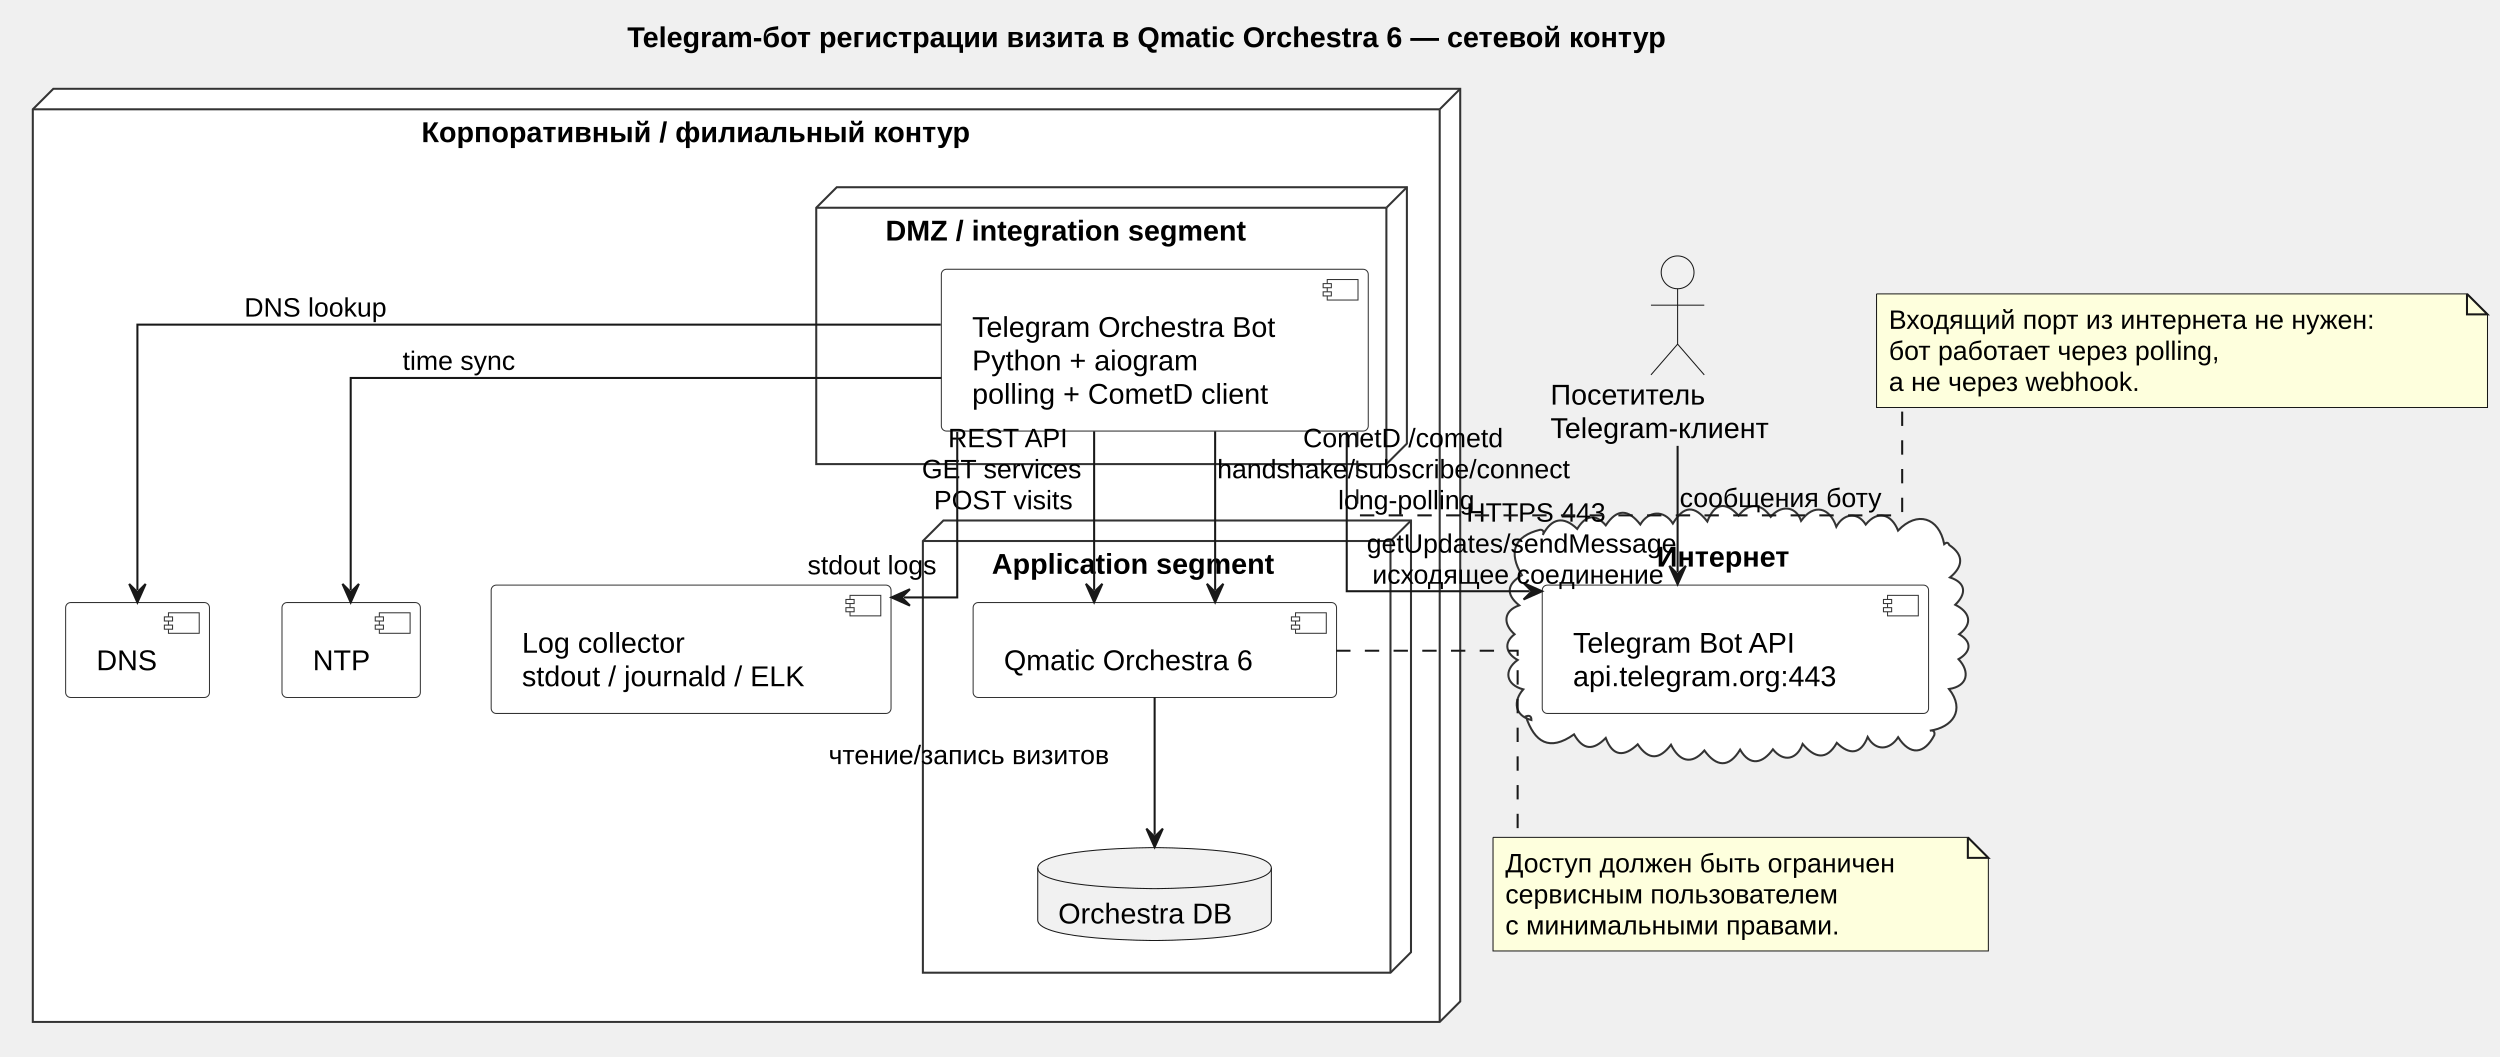
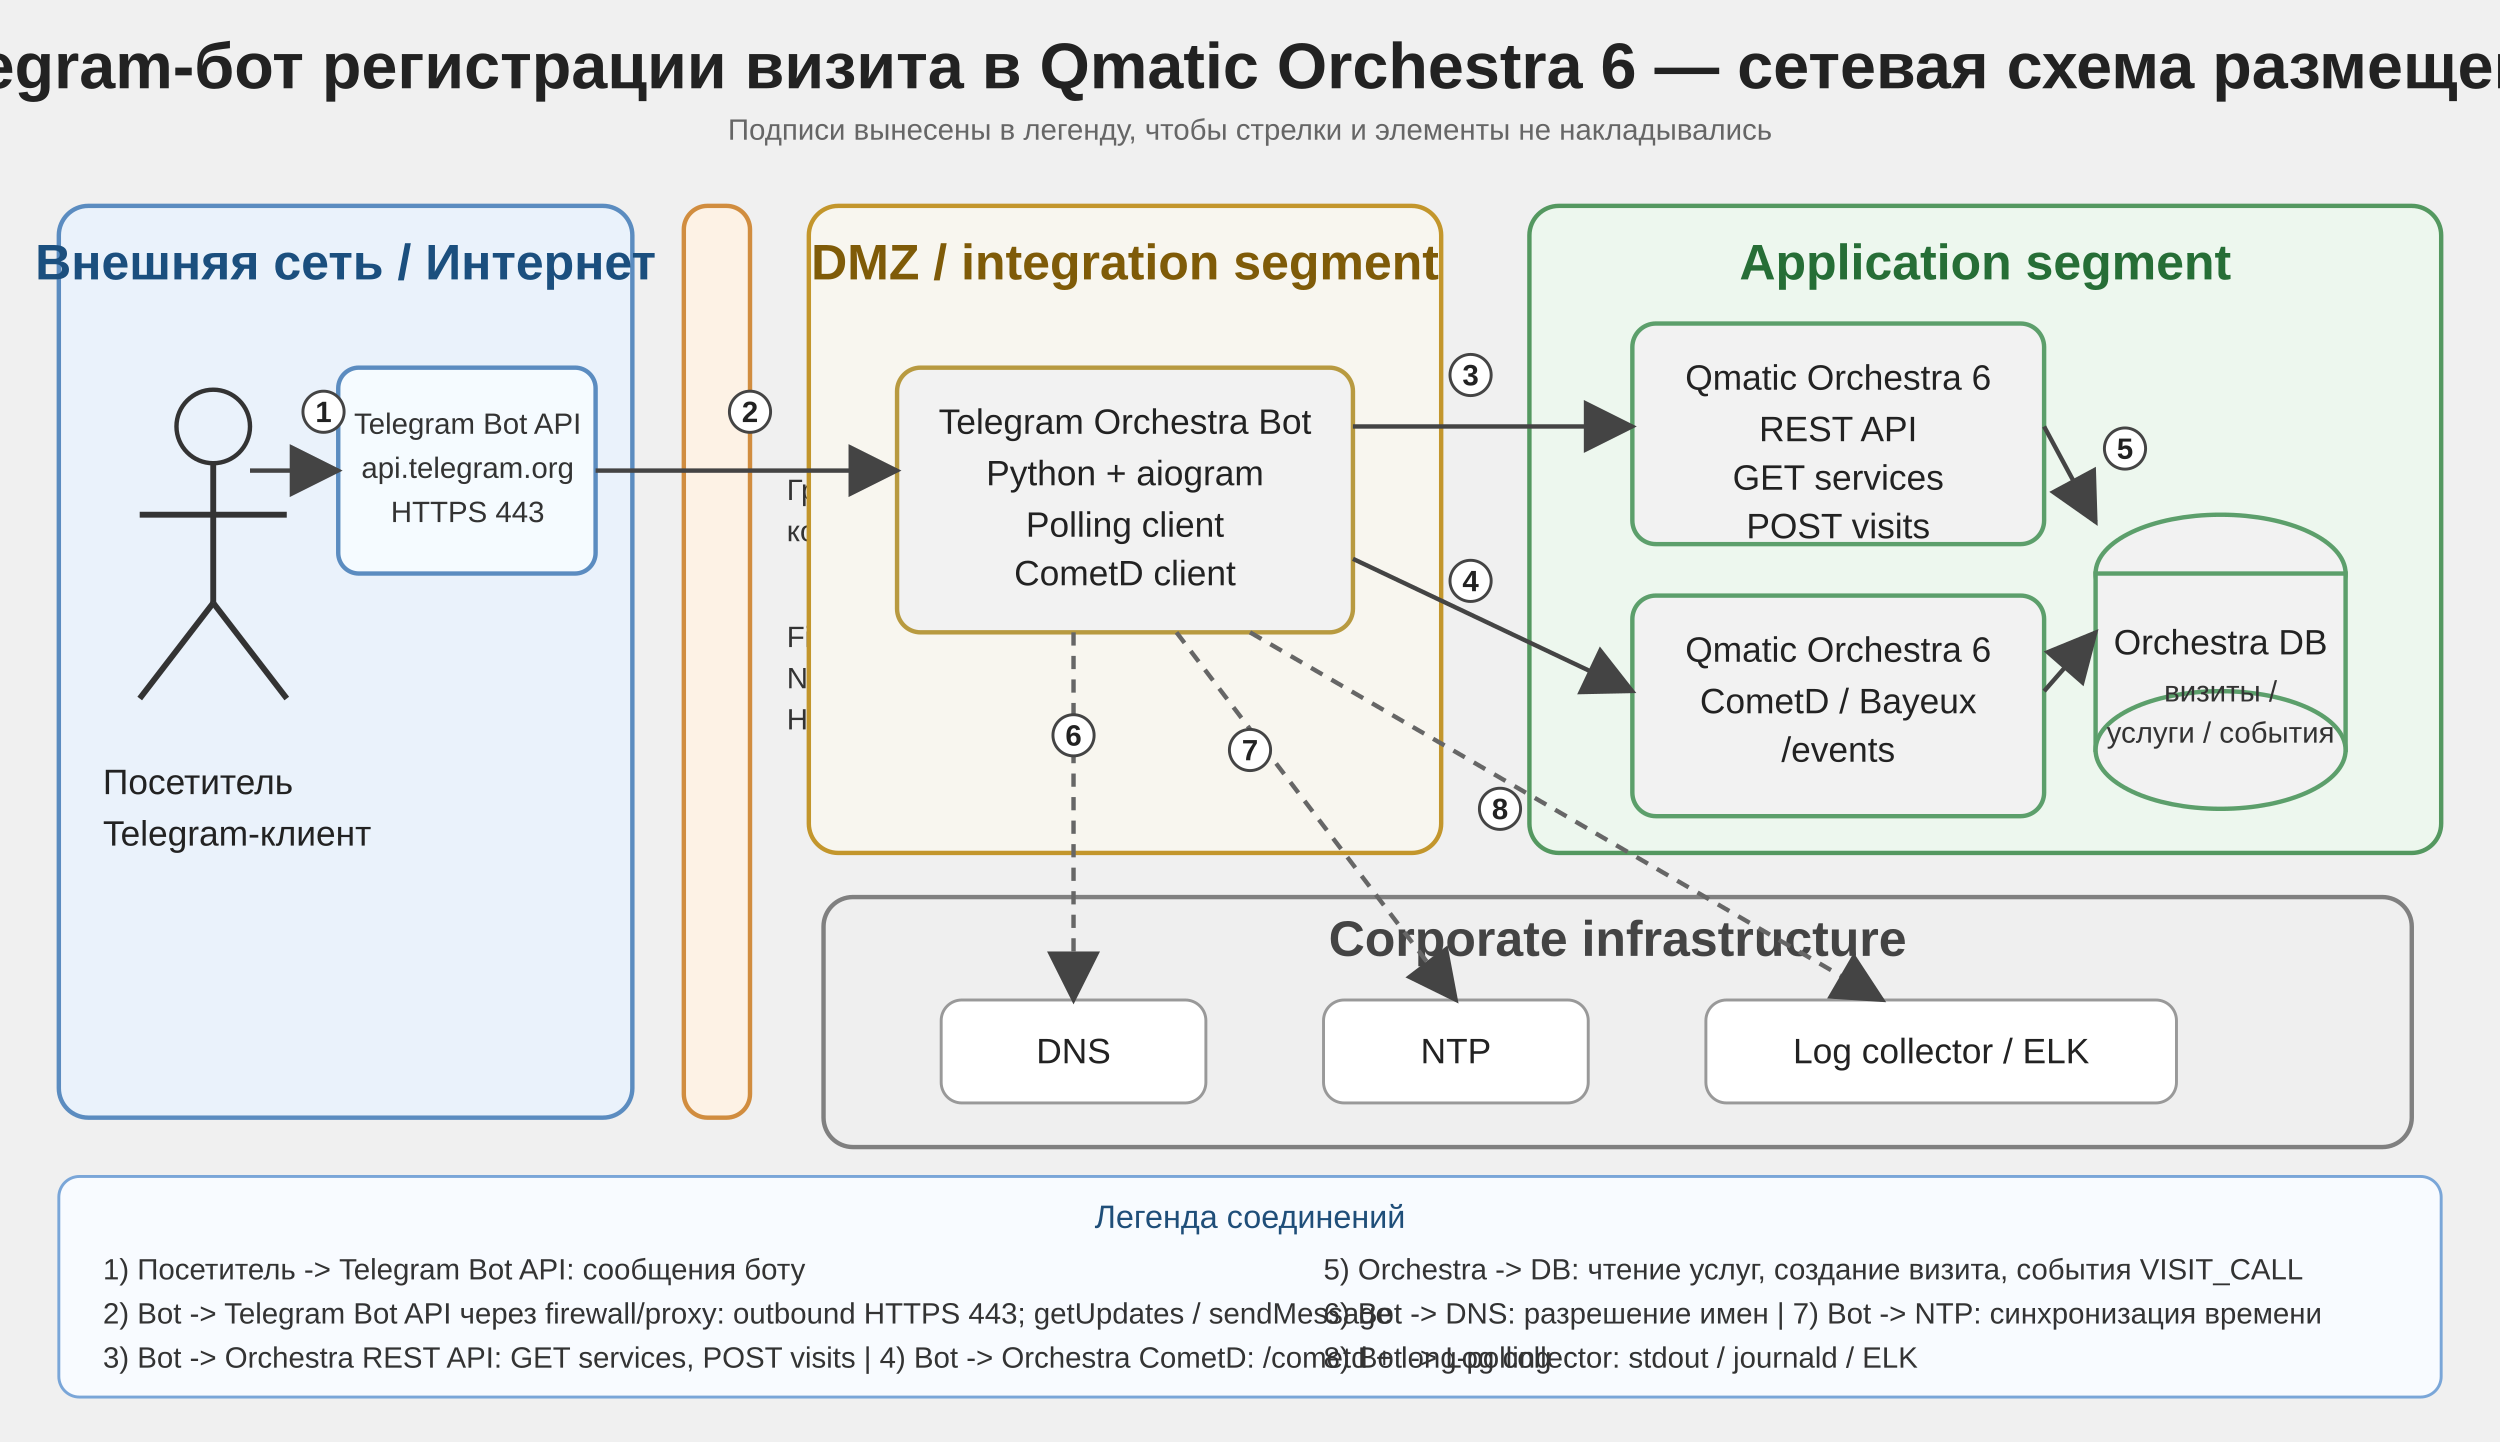
- <svg xmlns="http://www.w3.org/2000/svg" contentStyleType="text/css" data-diagram-type="DESCRIPTION" height="515px" preserveAspectRatio="none" style="width:1219px;height:515px;background:#FFFFFF;" version="1.1" viewBox="0 0 1219 515" width="1219px" zoomAndPan="magnify">
-   <defs />
-   <g>
-     <g class="title" data-source-line="1">
-       <text fill="#000000" font-family="Arial" font-size="14" font-weight="bold" lengthAdjust="spacing" textLength="594.193" x="305.855" y="22.995">Telegram-бот регистрации визита в Qmatic Orchestra 6 — сетевой контур</text>
-     </g>
-     <g class="cluster" data-qualified-name="Internet" data-source-line="24" id="ent0003">
-       <path d="M752.234,260.848 C756.505,252.758 762.207,251.325 769.054,257.892 C772.908,251.615 777.563,249.949 782.972,256.158 C788.533,247.922 793.852,248.175 799.813,255.732 C803.801,249.076 811.324,248.399 815.7,255.277 C821.02,246.441 826.163,246.206 832.494,254.273 C835.969,245.372 841.243,244.234 847.733,251.417 C852.854,244.932 858.796,245.287 863.408,252.021 C867.909,246.5 875.447,246.157 878.211,253.952 C884.498,245.296 892.124,247.386 895.387,256.823 C898.688,250.662 905.467,249.056 909.729,255.753 C915.697,248.445 922.363,250.779 925.492,258.693 C934.801,248.955 945.383,252.225 948,265.297 C949.005,264.454 949.883,264.299 950.464,265.752 C957.824,270.7 957.172,276.294 950.819,281.551 C958.853,284.228 958.818,289.613 953.379,294.878 C960.302,298.367 962.325,303.931 955.288,309.271 C961.86,313.067 960.939,317.937 954.977,321.411 C960.706,327.548 959.551,334.569 950.356,335.968 C958.43,346.341 951.993,354.699 941,356.297 C942.741,355.803 943.585,356.885 943.144,358.508 C938.331,367.823 931.364,368.585 925.538,359.477 C921.512,365.754 914.604,366.508 910.677,359.366 C907.349,367.987 901.73,368.216 895.631,362.218 C890.48,371.245 884.634,369.404 878.971,362.761 C876.234,370.329 869.758,371.916 864.473,365.379 C859.665,372.022 853.437,374.079 848.48,365.535 C843.03,374.58 836.908,374 831.063,365.936 C824.582,373.44 818.63,370.934 814.774,363.141 C809.23,370.442 803.904,370.902 798.551,362.937 C792.016,369.113 786.423,369.089 782.955,359.836 C776.935,366.039 771.932,365.864 767.503,358.079 C755.426,366.645 748.184,361.856 744,349.297 C745.687,348.691 746.756,349.131 746.715,351.111 C738.389,348.923 737.708,341.888 742.729,336.145 C734.333,333.914 732.953,326.967 740.006,321.803 C734.502,318.789 732.818,313.618 738.496,309.258 C732.882,304.331 732.898,297.94 740.748,295.165 C733.914,289.558 734.955,284.8 742.07,280.446 C735.394,269.402 738.093,261.445 751,258.297 C752.697,258.263 752.968,259.706 752.234,260.848" fill="#FFFFFF" style="stroke:#333333;stroke-width:1;" />
-       <text fill="#000000" font-family="Arial" font-size="14" font-weight="bold" lengthAdjust="spacing" textLength="76.303" x="807.849" y="276.292">Интернет</text>
-     </g>
-     <g class="cluster" data-qualified-name="Corp" data-source-line="28" id="ent0005">
-       <polygon fill="#FFFFFF" points="16,53.297,26,43.297,712,43.297,712,488.297,702,498.297,16,498.297,16,53.297" style="stroke:#333333;stroke-width:1;" />
-       <line style="stroke:#333333;stroke-width:1;" x1="702" x2="712" y1="53.297" y2="43.297" />
-       <line style="stroke:#333333;stroke-width:1;" x1="16" x2="702" y1="53.297" y2="53.297" />
-       <line style="stroke:#333333;stroke-width:1;" x1="702" x2="702" y1="53.297" y2="498.297" />
-       <text fill="#000000" font-family="Arial" font-size="14" font-weight="bold" lengthAdjust="spacing" textLength="309.019" x="205.491" y="69.292">Корпоративный / филиальный контур</text>
-     </g>
-     <g class="cluster" data-qualified-name="Corp.DMZ" data-source-line="29" id="ent0006">
-       <polygon fill="#FFFFFF" points="398,101.297,408,91.297,686,91.297,686,216.297,676,226.297,398,226.297,398,101.297" style="stroke:#333333;stroke-width:1;" />
-       <line style="stroke:#333333;stroke-width:1;" x1="676" x2="686" y1="101.297" y2="91.297" />
-       <line style="stroke:#333333;stroke-width:1;" x1="398" x2="676" y1="101.297" y2="101.297" />
-       <line style="stroke:#333333;stroke-width:1;" x1="676" x2="676" y1="101.297" y2="226.297" />
-       <text fill="#000000" font-family="Arial" font-size="14" font-weight="bold" lengthAdjust="spacing" textLength="212.434" x="431.783" y="117.292">DMZ / integration segment</text>
-     </g>
-     <g class="cluster" data-qualified-name="Corp.App" data-source-line="33" id="ent0008">
-       <polygon fill="#FFFFFF" points="450,263.797,460,253.797,688,253.797,688,464.297,678,474.297,450,474.297,450,263.797" style="stroke:#333333;stroke-width:1;" />
-       <line style="stroke:#333333;stroke-width:1;" x1="678" x2="688" y1="263.797" y2="253.797" />
-       <line style="stroke:#333333;stroke-width:1;" x1="450" x2="678" y1="263.797" y2="263.797" />
-       <line style="stroke:#333333;stroke-width:1;" x1="678" x2="678" y1="263.797" y2="474.297" />
-       <text fill="#000000" font-family="Arial" font-size="14" font-weight="bold" lengthAdjust="spacing" textLength="162.764" x="483.618" y="279.792">Application segment</text>
-     </g>
-     <g class="entity" data-qualified-name="Internet.TelegramApi" data-source-line="25" id="ent0004">
-       <rect fill="#FFFFFF" height="62.594" rx="2.5" ry="2.5" style="stroke:#333333;stroke-width:0.5;" width="188.367" x="752" y="285.297" />
-       <rect fill="#FFFFFF" height="10" style="stroke:#333333;stroke-width:0.5;" width="15" x="920.367" y="290.297" />
-       <rect fill="#FFFFFF" height="2" style="stroke:#333333;stroke-width:0.5;" width="4" x="918.367" y="292.297" />
-       <rect fill="#FFFFFF" height="2" style="stroke:#333333;stroke-width:0.5;" width="4" x="918.367" y="296.297" />
-       <text fill="#000000" font-family="Arial" font-size="14" lengthAdjust="spacing" textLength="121.235" x="767" y="318.292">Telegram Bot API</text>
-       <text fill="#000000" font-family="Arial" font-size="14" lengthAdjust="spacing" textLength="148.367" x="767" y="334.589">api.telegram.org:443</text>
-     </g>
-     <g class="entity" data-qualified-name="Corp.DNS" data-source-line="38" id="ent0011">
-       <rect fill="#FFFFFF" height="46.297" rx="2.5" ry="2.5" style="stroke:#333333;stroke-width:0.5;" width="70.14" x="32" y="293.797" />
-       <rect fill="#FFFFFF" height="10" style="stroke:#333333;stroke-width:0.5;" width="15" x="82.14" y="298.797" />
-       <rect fill="#FFFFFF" height="2" style="stroke:#333333;stroke-width:0.5;" width="4" x="80.14" y="300.797" />
-       <rect fill="#FFFFFF" height="2" style="stroke:#333333;stroke-width:0.5;" width="4" x="80.14" y="304.797" />
-       <text fill="#000000" font-family="Arial" font-size="14" lengthAdjust="spacing" textLength="30.14" x="47" y="326.792">DNS</text>
-     </g>
-     <g class="entity" data-qualified-name="Corp.NTP" data-source-line="39" id="ent0012">
-       <rect fill="#FFFFFF" height="46.297" rx="2.5" ry="2.5" style="stroke:#333333;stroke-width:0.5;" width="67.467" x="137.5" y="293.797" />
-       <rect fill="#FFFFFF" height="10" style="stroke:#333333;stroke-width:0.5;" width="15" x="184.967" y="298.797" />
-       <rect fill="#FFFFFF" height="2" style="stroke:#333333;stroke-width:0.5;" width="4" x="182.967" y="300.797" />
-       <rect fill="#FFFFFF" height="2" style="stroke:#333333;stroke-width:0.5;" width="4" x="182.967" y="304.797" />
-       <text fill="#000000" font-family="Arial" font-size="14" lengthAdjust="spacing" textLength="27.467" x="152.5" y="326.792">NTP</text>
-     </g>
-     <g class="entity" data-qualified-name="Corp.Logs" data-source-line="40" id="ent0013">
-       <rect fill="#FFFFFF" height="62.594" rx="2.5" ry="2.5" style="stroke:#333333;stroke-width:0.5;" width="194.971" x="239.5" y="285.297" />
-       <rect fill="#FFFFFF" height="10" style="stroke:#333333;stroke-width:0.5;" width="15" x="414.471" y="290.297" />
-       <rect fill="#FFFFFF" height="2" style="stroke:#333333;stroke-width:0.5;" width="4" x="412.471" y="292.297" />
-       <rect fill="#FFFFFF" height="2" style="stroke:#333333;stroke-width:0.5;" width="4" x="412.471" y="296.297" />
-       <text fill="#000000" font-family="Arial" font-size="14" lengthAdjust="spacing" textLength="89.865" x="254.5" y="318.292">Log collector</text>
-       <text fill="#000000" font-family="Arial" font-size="14" lengthAdjust="spacing" textLength="154.971" x="254.5" y="334.589">stdout / journald / ELK</text>
-     </g>
-     <g class="entity" data-qualified-name="Corp.DMZ.Bot" data-source-line="30" id="ent0007">
-       <rect fill="#FFFFFF" height="78.891" rx="2.5" ry="2.5" style="stroke:#333333;stroke-width:0.5;" width="208.164" x="459" y="131.297" />
-       <rect fill="#FFFFFF" height="10" style="stroke:#333333;stroke-width:0.5;" width="15" x="647.164" y="136.297" />
-       <rect fill="#FFFFFF" height="2" style="stroke:#333333;stroke-width:0.5;" width="4" x="645.164" y="138.297" />
-       <rect fill="#FFFFFF" height="2" style="stroke:#333333;stroke-width:0.5;" width="4" x="645.164" y="142.297" />
-       <text fill="#000000" font-family="Arial" font-size="14" lengthAdjust="spacing" textLength="168.164" x="474" y="164.292">Telegram Orchestra Bot</text>
-       <text fill="#000000" font-family="Arial" font-size="14" lengthAdjust="spacing" textLength="127.053" x="474" y="180.589">Python + aiogram</text>
-       <text fill="#000000" font-family="Arial" font-size="14" lengthAdjust="spacing" textLength="167.275" x="474" y="196.886">polling + CometD client</text>
-     </g>
-     <g class="entity" data-qualified-name="Corp.App.Orchestra" data-source-line="34" id="ent0009">
-       <rect fill="#FFFFFF" height="46.297" rx="2.5" ry="2.5" style="stroke:#333333;stroke-width:0.5;" width="177.197" x="474.5" y="293.797" />
-       <rect fill="#FFFFFF" height="10" style="stroke:#333333;stroke-width:0.5;" width="15" x="631.697" y="298.797" />
-       <rect fill="#FFFFFF" height="2" style="stroke:#333333;stroke-width:0.5;" width="4" x="629.697" y="300.797" />
-       <rect fill="#FFFFFF" height="2" style="stroke:#333333;stroke-width:0.5;" width="4" x="629.697" y="304.797" />
-       <text fill="#000000" font-family="Arial" font-size="14" lengthAdjust="spacing" textLength="137.197" x="489.5" y="326.792">Qmatic Orchestra 6</text>
-     </g>
-     <g class="entity" data-qualified-name="Corp.App.OrchestraDb" data-source-line="35" id="ent0010">
-       <path d="M506,423.297 C506,413.297 562.956,413.297 562.956,413.297 C562.956,413.297 619.912,413.297 619.912,423.297 L619.912,448.594 C619.912,458.594 562.956,458.594 562.956,458.594 C562.956,458.594 506,458.594 506,448.594 L506,423.297" fill="#F1F1F1" style="stroke:#181818;stroke-width:0.5;" />
-       <path d="M506,423.297 C506,433.297 562.956,433.297 562.956,433.297 C562.956,433.297 619.912,433.297 619.912,423.297" fill="none" style="stroke:#181818;stroke-width:0.5;" />
-       <text fill="#000000" font-family="Arial" font-size="14" lengthAdjust="spacing" textLength="93.912" x="516" y="450.292">Orchestra DB</text>
-     </g>
-     <g class="entity" data-qualified-name="Visitor" data-source-line="22" id="ent0002">
-       <ellipse cx="818.002" cy="132.797" fill="#F1F1F1" rx="8" ry="8" style="stroke:#181818;stroke-width:0.5;" />
-       <path d="M818.002,140.797 L818.002,167.797 M805.002,148.797 L831.002,148.797 M818.002,167.797 L805.002,182.797 M818.002,167.797 L831.002,182.797" fill="none" style="stroke:#181818;stroke-width:0.5;" />
-       <text fill="#000000" font-family="Arial" font-size="14" lengthAdjust="spacing" textLength="86.625" x="756" y="197.292">Посетитель</text>
-       <text fill="#000000" font-family="Arial" font-size="14" lengthAdjust="spacing" textLength="124.004" x="756" y="213.589">Telegram-клиент</text>
-     </g>
-     <g class="entity" data-qualified-name="GMN22" data-source-line="55" id="ent0023">
-       <path d="M915,143.297 L915,198.695 L1212.904,198.695 L1212.904,153.297 L1202.904,143.297 L915,143.297" fill="#FEFFDD" style="stroke:#181818;stroke-width:0.5;" />
-       <path d="M1202.904,143.297 L1202.904,153.297 L1212.904,153.297 L1202.904,143.297" fill="#FEFFDD" style="stroke:#181818;stroke-width:1;" />
-       <text fill="#000000" font-family="Arial" font-size="13" lengthAdjust="spacing" textLength="276.904" x="921" y="160.364">Входящий порт из интернета не нужен:</text>
-       <text fill="#000000" font-family="Arial" font-size="13" lengthAdjust="spacing" textLength="185.745" x="921" y="175.497">бот работает через polling,</text>
-       <text fill="#000000" font-family="Arial" font-size="13" lengthAdjust="spacing" textLength="138.392" x="921" y="190.629">а не через webhook.</text>
-     </g>
-     <g class="entity" data-qualified-name="GMN25" data-source-line="61" id="ent0026">
-       <path d="M728,408.297 L728,463.695 L969.524,463.695 L969.524,418.297 L959.524,408.297 L728,408.297" fill="#FEFFDD" style="stroke:#181818;stroke-width:0.5;" />
-       <path d="M959.524,408.297 L959.524,418.297 L969.524,418.297 L959.524,408.297" fill="#FEFFDD" style="stroke:#181818;stroke-width:1;" />
-       <text fill="#000000" font-family="Arial" font-size="13" lengthAdjust="spacing" textLength="220.524" x="734" y="425.364">Доступ должен быть ограничен</text>
-       <text fill="#000000" font-family="Arial" font-size="13" lengthAdjust="spacing" textLength="183.961" x="734" y="440.497">сервисным пользователем</text>
-       <text fill="#000000" font-family="Arial" font-size="13" lengthAdjust="spacing" textLength="184.114" x="734" y="455.629">с минимальными правами.</text>
-     </g>
-     <g class="link" data-entity-1="ent0002" data-entity-2="ent0004" data-link-type="dependency" data-source-line="43" id="lnk14">
-       <path d="M818,217.397 C818,239.427 818,259.167 818,278.927" fill="none" id="Visitor-to-TelegramApi" style="stroke:#181818;stroke-width:1;" />
-       <polygon fill="#181818" points="818,284.927,822,275.927,818,279.927,814,275.927,818,284.927" style="stroke:#181818;stroke-width:1;" />
-       <text fill="#000000" font-family="Arial" font-size="13" lengthAdjust="spacing" textLength="111.452" x="819" y="247.234">сообщения боту</text>
-     </g>
-     <g class="link" data-entity-1="ent0007" data-entity-2="ent0004" data-link-type="dependency" data-source-line="44" id="lnk15">
-       <path d="M656.67,210.577 C656.67,244.667 656.67,288.297 656.67,288.297 C656.67,288.297 698.37,288.297 745.89,288.297" fill="none" id="Bot-to-TelegramApi" style="stroke:#181818;stroke-width:1;" />
-       <polygon fill="#181818" points="751.89,288.297,742.89,284.297,746.89,288.297,742.89,292.297,751.89,288.297" style="stroke:#181818;stroke-width:1;" />
-       <text fill="#000000" font-family="Arial" font-size="13" lengthAdjust="spacing" textLength="70.694" x="714.983" y="254.364">HTTPS 443</text>
-       <text fill="#000000" font-family="Arial" font-size="13" lengthAdjust="spacing" textLength="167.819" x="666.42" y="269.497">getUpdates/sendMessage</text>
-       <text fill="#000000" font-family="Arial" font-size="13" lengthAdjust="spacing" textLength="162.405" x="669.127" y="284.629">исходящее соединение</text>
-     </g>
-     <g class="link" data-entity-1="ent0007" data-entity-2="ent0009" data-link-type="dependency" data-source-line="46" id="lnk16">
-       <path d="M533.5,210.307 C533.5,236.997 533.5,265.307 533.5,287.657" fill="none" id="Bot-to-Orchestra" style="stroke:#181818;stroke-width:1;" />
-       <polygon fill="#181818" points="533.5,293.657,537.5,284.657,533.5,288.657,529.5,284.657,533.5,293.657" style="stroke:#181818;stroke-width:1;" />
-       <text fill="#000000" font-family="Arial" font-size="13" lengthAdjust="spacing" textLength="58.138" x="462.281" y="218.054">REST API</text>
-       <text fill="#000000" font-family="Arial" font-size="13" lengthAdjust="spacing" textLength="83.7" x="449.5" y="233.187">GET services</text>
-       <text fill="#000000" font-family="Arial" font-size="13" lengthAdjust="spacing" textLength="71.957" x="455.372" y="248.319">POST visits</text>
-     </g>
-     <g class="link" data-entity-1="ent0007" data-entity-2="ent0009" data-link-type="dependency" data-source-line="47" id="lnk17">
-       <path d="M592.5,210.307 C592.5,236.997 592.5,265.307 592.5,287.657" fill="none" id="Bot-to-Orchestra-1" style="stroke:#181818;stroke-width:1;" />
-       <polygon fill="#181818" points="592.5,293.657,596.5,284.657,592.5,288.657,588.5,284.657,592.5,293.657" style="stroke:#181818;stroke-width:1;" />
-       <text fill="#000000" font-family="Arial" font-size="13" lengthAdjust="spacing" textLength="110.424" x="635.375" y="218.054">CometD /cometd</text>
-       <text fill="#000000" font-family="Arial" font-size="13" lengthAdjust="spacing" textLength="194.175" x="593.5" y="233.187">handshake/subscribe/connect</text>
-       <text fill="#000000" font-family="Arial" font-size="13" lengthAdjust="spacing" textLength="76.28" x="652.447" y="248.319">long-polling</text>
-     </g>
-     <g class="link" data-entity-1="ent0009" data-entity-2="ent0010" data-link-type="dependency" data-source-line="49" id="lnk18">
-       <path d="M563,340.027 C563,361.127 563,386.077 563,407.037" fill="none" id="Orchestra-to-OrchestraDb" style="stroke:#181818;stroke-width:1;" />
-       <polygon fill="#181818" points="563,413.037,567,404.037,563,408.037,559,404.037,563,413.037" style="stroke:#181818;stroke-width:1;" />
-       <text fill="#000000" font-family="Arial" font-size="13" lengthAdjust="spacing" textLength="158.006" x="404" y="372.594">чтение/запись визитов</text>
-     </g>
-     <g class="link" data-entity-1="ent0007" data-entity-2="ent0011" data-link-type="dependency" data-source-line="50" id="lnk19">
-       <path d="M458.72,158.297 C313.24,158.297 67,158.297 67,158.297 C67,158.297 67,243.787 67,287.747" fill="none" id="Bot-to-DNS" style="stroke:#181818;stroke-width:1;" />
-       <polygon fill="#181818" points="67,293.747,71,284.747,67,288.747,63,284.747,67,293.747" style="stroke:#181818;stroke-width:1;" />
-       <text fill="#000000" font-family="Arial" font-size="13" lengthAdjust="spacing" textLength="75.658" x="119.13" y="154.364">DNS lookup</text>
-     </g>
-     <g class="link" data-entity-1="ent0007" data-entity-2="ent0012" data-link-type="dependency" data-source-line="51" id="lnk20">
-       <path d="M458.98,184.297 C342.85,184.297 171,184.297 171,184.297 C171,184.297 171,249.757 171,287.717" fill="none" id="Bot-to-NTP" style="stroke:#181818;stroke-width:1;" />
-       <polygon fill="#181818" points="171,293.717,175,284.717,171,288.717,167,284.717,171,293.717" style="stroke:#181818;stroke-width:1;" />
-       <text fill="#000000" font-family="Arial" font-size="13" lengthAdjust="spacing" textLength="63.356" x="196.28" y="180.364">time sync</text>
-     </g>
-     <g class="link" data-entity-1="ent0007" data-entity-2="ent0013" data-link-type="dependency" data-source-line="52" id="lnk21">
-       <path d="M466.75,210.587 C466.75,245.687 466.75,291.297 466.75,291.297 C466.75,291.297 459.11,291.297 440.68,291.297" fill="none" id="Bot-to-Logs" style="stroke:#181818;stroke-width:1;" />
-       <polygon fill="#181818" points="434.68,291.297,443.68,295.297,439.68,291.297,443.68,287.297,434.68,291.297" style="stroke:#181818;stroke-width:1;" />
-       <text fill="#000000" font-family="Arial" font-size="13" lengthAdjust="spacing" textLength="72.135" x="393.75" y="280.044">stdout logs</text>
-     </g>
-     <g class="link" data-entity-1="ent0007" data-entity-2="ent0023" data-link-type="association" data-source-line="55" id="lnk24">
-       <path d="M661.83,210.577 C661.83,230.857 661.83,251.297 661.83,251.297 C661.83,251.297 927.5,251.297 927.5,251.297 C927.5,251.297 927.5,221.787 927.5,198.497" fill="none" id="Bot-GMN22" style="stroke:#181818;stroke-width:1;stroke-dasharray:7,7;" />
-     </g>
-     <g class="link" data-entity-1="ent0009" data-entity-2="ent0026" data-link-type="association" data-source-line="61" id="lnk27">
-       <path d="M651.5,317.297 C695.75,317.297 740,317.297 740,317.297 C740,317.297 740,372.987 740,408.017" fill="none" id="Orchestra-GMN25" style="stroke:#181818;stroke-width:1;stroke-dasharray:7,7;" />
-     </g>
-   </g>
+ <svg xmlns="http://www.w3.org/2000/svg" width="1700" height="980" viewBox="0 0 1700 980">
+   <defs>
+     <style>
+       .title{font:700 44px Arial,sans-serif;fill:#222}
+       .subtitle{font:20px Arial,sans-serif;fill:#666}
+       .h{font:700 34px Arial,sans-serif}
+       .t{font:24px Arial,sans-serif;fill:#222}
+       .s{font:20px Arial,sans-serif;fill:#333}
+       .legend{font:22px Arial,sans-serif;fill:#1f4e79}
+       .n{font:700 20px Arial,sans-serif;fill:#222}
+     </style>
+     <marker id="arr" markerWidth="12" markerHeight="12" refX="11" refY="6" orient="auto">
+       <path d="M0,0 L12,6 L0,12 z" fill="#444" />
+     </marker>
+   </defs>
+   <text x="850" y="60" text-anchor="middle" class="title">Telegram-бот регистрации визита в Qmatic Orchestra 6 — сетевая схема размещения</text>
+   <text x="850" y="95" text-anchor="middle" class="subtitle">Подписи вынесены в легенду, чтобы стрелки и элементы не накладывались</text>
+   <rect x="40" y="140" width="390" height="620" rx="20" fill="#eaf2fb" stroke="#5b8cc0" stroke-width="3" />
+   <text x="235" y="190" text-anchor="middle" class="h" fill="#1b4f7e">Внешняя сеть / Интернет</text>
+   <circle cx="145" cy="290" r="25" fill="none" stroke="#333" stroke-width="3" />
+   <line x1="145" y1="315" x2="145" y2="410" stroke="#333" stroke-width="4" />
+   <line x1="95" y1="350" x2="195" y2="350" stroke="#333" stroke-width="4" />
+   <line x1="145" y1="410" x2="95" y2="475" stroke="#333" stroke-width="4" />
+   <line x1="145" y1="410" x2="195" y2="475" stroke="#333" stroke-width="4" />
+   <text x="70" y="540" class="t">Посетитель</text>
+   <text x="70" y="575" class="t">Telegram-клиент</text>
+   <rect x="230" y="250" width="175" height="140" rx="14" fill="#f5fbff" stroke="#5b8cc0" stroke-width="3" />
+   <text x="318" y="295" text-anchor="middle" class="s" font-weight="700">Telegram Bot API</text>
+   <text x="318" y="325" text-anchor="middle" class="s">api.telegram.org</text>
+   <text x="318" y="355" text-anchor="middle" class="s">HTTPS 443</text>
+   <rect x="465" y="140" width="45" height="620" rx="16" fill="#fdf2e5" stroke="#d18d3f" stroke-width="3" />
+   <text x="535" y="340" class="s" fill="#a85f10">Граница</text>
+   <text x="535" y="368" class="s" fill="#a85f10">корп. сети</text>
+   <text x="535" y="440" class="s" fill="#a85f10">Firewall</text>
+   <text x="535" y="468" class="s" fill="#a85f10">NAT</text>
+   <text x="535" y="496" class="s" fill="#a85f10">HTTPS proxy</text>
+   <rect x="550" y="140" width="430" height="440" rx="20" fill="#f8f6ef" stroke="#c3962c" stroke-width="3" />
+   <text x="765" y="190" text-anchor="middle" class="h" fill="#7f5b08">DMZ / integration segment</text>
+   <rect x="610" y="250" width="310" height="180" rx="16" fill="#f2f2f2" stroke="#b89a40" stroke-width="3" />
+   <text x="765" y="295" text-anchor="middle" class="t" font-weight="700">Telegram Orchestra Bot</text>
+   <text x="765" y="330" text-anchor="middle" class="t">Python + aiogram</text>
+   <text x="765" y="365" text-anchor="middle" class="t">Polling client</text>
+   <text x="765" y="398" text-anchor="middle" class="t">CometD client</text>
+   <rect x="1040" y="140" width="620" height="440" rx="20" fill="#edf7ee" stroke="#549860" stroke-width="3" />
+   <text x="1350" y="190" text-anchor="middle" class="h" fill="#266e36">Application segment</text>
+   <rect x="1110" y="220" width="280" height="150" rx="16" fill="#f2f2f2" stroke="#5c9f6b" stroke-width="3" />
+   <text x="1250" y="265" text-anchor="middle" class="t" font-weight="700">Qmatic Orchestra 6</text>
+   <text x="1250" y="300" text-anchor="middle" class="t">REST API</text>
+   <text x="1250" y="333" text-anchor="middle" class="t">GET services</text>
+   <text x="1250" y="366" text-anchor="middle" class="t">POST visits</text>
+   <rect x="1110" y="405" width="280" height="150" rx="16" fill="#f2f2f2" stroke="#5c9f6b" stroke-width="3" />
+   <text x="1250" y="450" text-anchor="middle" class="t" font-weight="700">Qmatic Orchestra 6</text>
+   <text x="1250" y="485" text-anchor="middle" class="t">CometD / Bayeux</text>
+   <text x="1250" y="518" text-anchor="middle" class="t">/events</text>
+   <ellipse cx="1510" cy="390" rx="85" ry="40" fill="#f2f2f2" stroke="#5c9f6b" stroke-width="3" />
+   <rect x="1425" y="390" width="170" height="120" fill="#f2f2f2" stroke="#5c9f6b" stroke-width="3" />
+   <ellipse cx="1510" cy="510" rx="85" ry="40" fill="#f2f2f2" stroke="#5c9f6b" stroke-width="3" />
+   <text x="1510" y="445" text-anchor="middle" class="t" font-weight="700">Orchestra DB</text>
+   <text x="1510" y="477" text-anchor="middle" class="s">визиты /</text>
+   <text x="1510" y="505" text-anchor="middle" class="s">услуги / события</text>
+   <rect x="560" y="610" width="1080" height="170" rx="20" fill="#efefef" stroke="#808080" stroke-width="3" />
+   <text x="1100" y="650" text-anchor="middle" class="h" fill="#444">Corporate infrastructure</text>
+   <rect x="640" y="680" width="180" height="70" rx="14" fill="#fff" stroke="#999" stroke-width="2" />
+   <text x="730" y="723" text-anchor="middle" class="t" font-size="22">DNS</text>
+   <rect x="900" y="680" width="180" height="70" rx="14" fill="#fff" stroke="#999" stroke-width="2" />
+   <text x="990" y="723" text-anchor="middle" class="t" font-size="22">NTP</text>
+   <rect x="1160" y="680" width="320" height="70" rx="14" fill="#fff" stroke="#999" stroke-width="2" />
+   <text x="1320" y="723" text-anchor="middle" class="t" font-size="22">Log collector / ELK</text>
+   <line x1="170" y1="320" x2="230" y2="320" stroke="#444" stroke-width="3" marker-end="url(#arr)" />
+   <circle cx="220" cy="280" r="14" fill="#fff" stroke="#444" stroke-width="2" />
+   <text x="220" y="287" text-anchor="middle" class="n">1</text>
+   <line x1="405" y1="320" x2="610" y2="320" stroke="#444" stroke-width="3" marker-end="url(#arr)" />
+   <circle cx="510" cy="280" r="14" fill="#fff" stroke="#444" stroke-width="2" />
+   <text x="510" y="287" text-anchor="middle" class="n">2</text>
+   <line x1="920" y1="290" x2="1110" y2="290" stroke="#444" stroke-width="3" marker-end="url(#arr)" />
+   <circle cx="1000" cy="255" r="14" fill="#fff" stroke="#444" stroke-width="2" />
+   <text x="1000" y="262" text-anchor="middle" class="n">3</text>
+   <line x1="920" y1="380" x2="1110" y2="470" stroke="#444" stroke-width="3" marker-end="url(#arr)" />
+   <circle cx="1000" cy="395" r="14" fill="#fff" stroke="#444" stroke-width="2" />
+   <text x="1000" y="402" text-anchor="middle" class="n">4</text>
+   <line x1="1390" y1="290" x2="1425" y2="355" stroke="#444" stroke-width="3" marker-end="url(#arr)" />
+   <line x1="1390" y1="470" x2="1425" y2="430" stroke="#444" stroke-width="3" marker-end="url(#arr)" />
+   <circle cx="1445" cy="305" r="14" fill="#fff" stroke="#444" stroke-width="2" />
+   <text x="1445" y="312" text-anchor="middle" class="n">5</text>
+   <line x1="730" y1="430" x2="730" y2="680" stroke="#666" stroke-width="3" stroke-dasharray="9 7" marker-end="url(#arr)" />
+   <circle cx="730" cy="500" r="14" fill="#fff" stroke="#444" stroke-width="2" />
+   <text x="730" y="507" text-anchor="middle" class="n">6</text>
+   <line x1="800" y1="430" x2="990" y2="680" stroke="#666" stroke-width="3" stroke-dasharray="9 7" marker-end="url(#arr)" />
+   <circle cx="850" cy="510" r="14" fill="#fff" stroke="#444" stroke-width="2" />
+   <text x="850" y="517" text-anchor="middle" class="n">7</text>
+   <line x1="850" y1="430" x2="1280" y2="680" stroke="#666" stroke-width="3" stroke-dasharray="9 7" marker-end="url(#arr)" />
+   <circle cx="1020" cy="550" r="14" fill="#fff" stroke="#444" stroke-width="2" />
+   <text x="1020" y="557" text-anchor="middle" class="n">8</text>
+   <rect x="40" y="800" width="1620" height="150" rx="14" fill="#f8fbff" stroke="#7aa6d8" stroke-width="2" />
+   <text x="850" y="835" text-anchor="middle" class="legend" font-weight="700">Легенда соединений</text>
+   <text x="70" y="870" class="s">1) Посетитель -&gt; Telegram Bot API: сообщения боту</text>
+   <text x="70" y="900" class="s">2) Bot -&gt; Telegram Bot API через firewall/proxy: outbound HTTPS 443; getUpdates / sendMessage</text>
+   <text x="70" y="930" class="s">3) Bot -&gt; Orchestra REST API: GET services, POST visits | 4) Bot -&gt; Orchestra CometD: /cometd + long-polling</text>
+   <text x="900" y="870" class="s">5) Orchestra -&gt; DB: чтение услуг, создание визита, события VISIT_CALL</text>
+   <text x="900" y="900" class="s">6) Bot -&gt; DNS: разрешение имен | 7) Bot -&gt; NTP: синхронизация времени</text>
+   <text x="900" y="930" class="s">8) Bot -&gt; Log collector: stdout / journald / ELK</text>
</svg>
